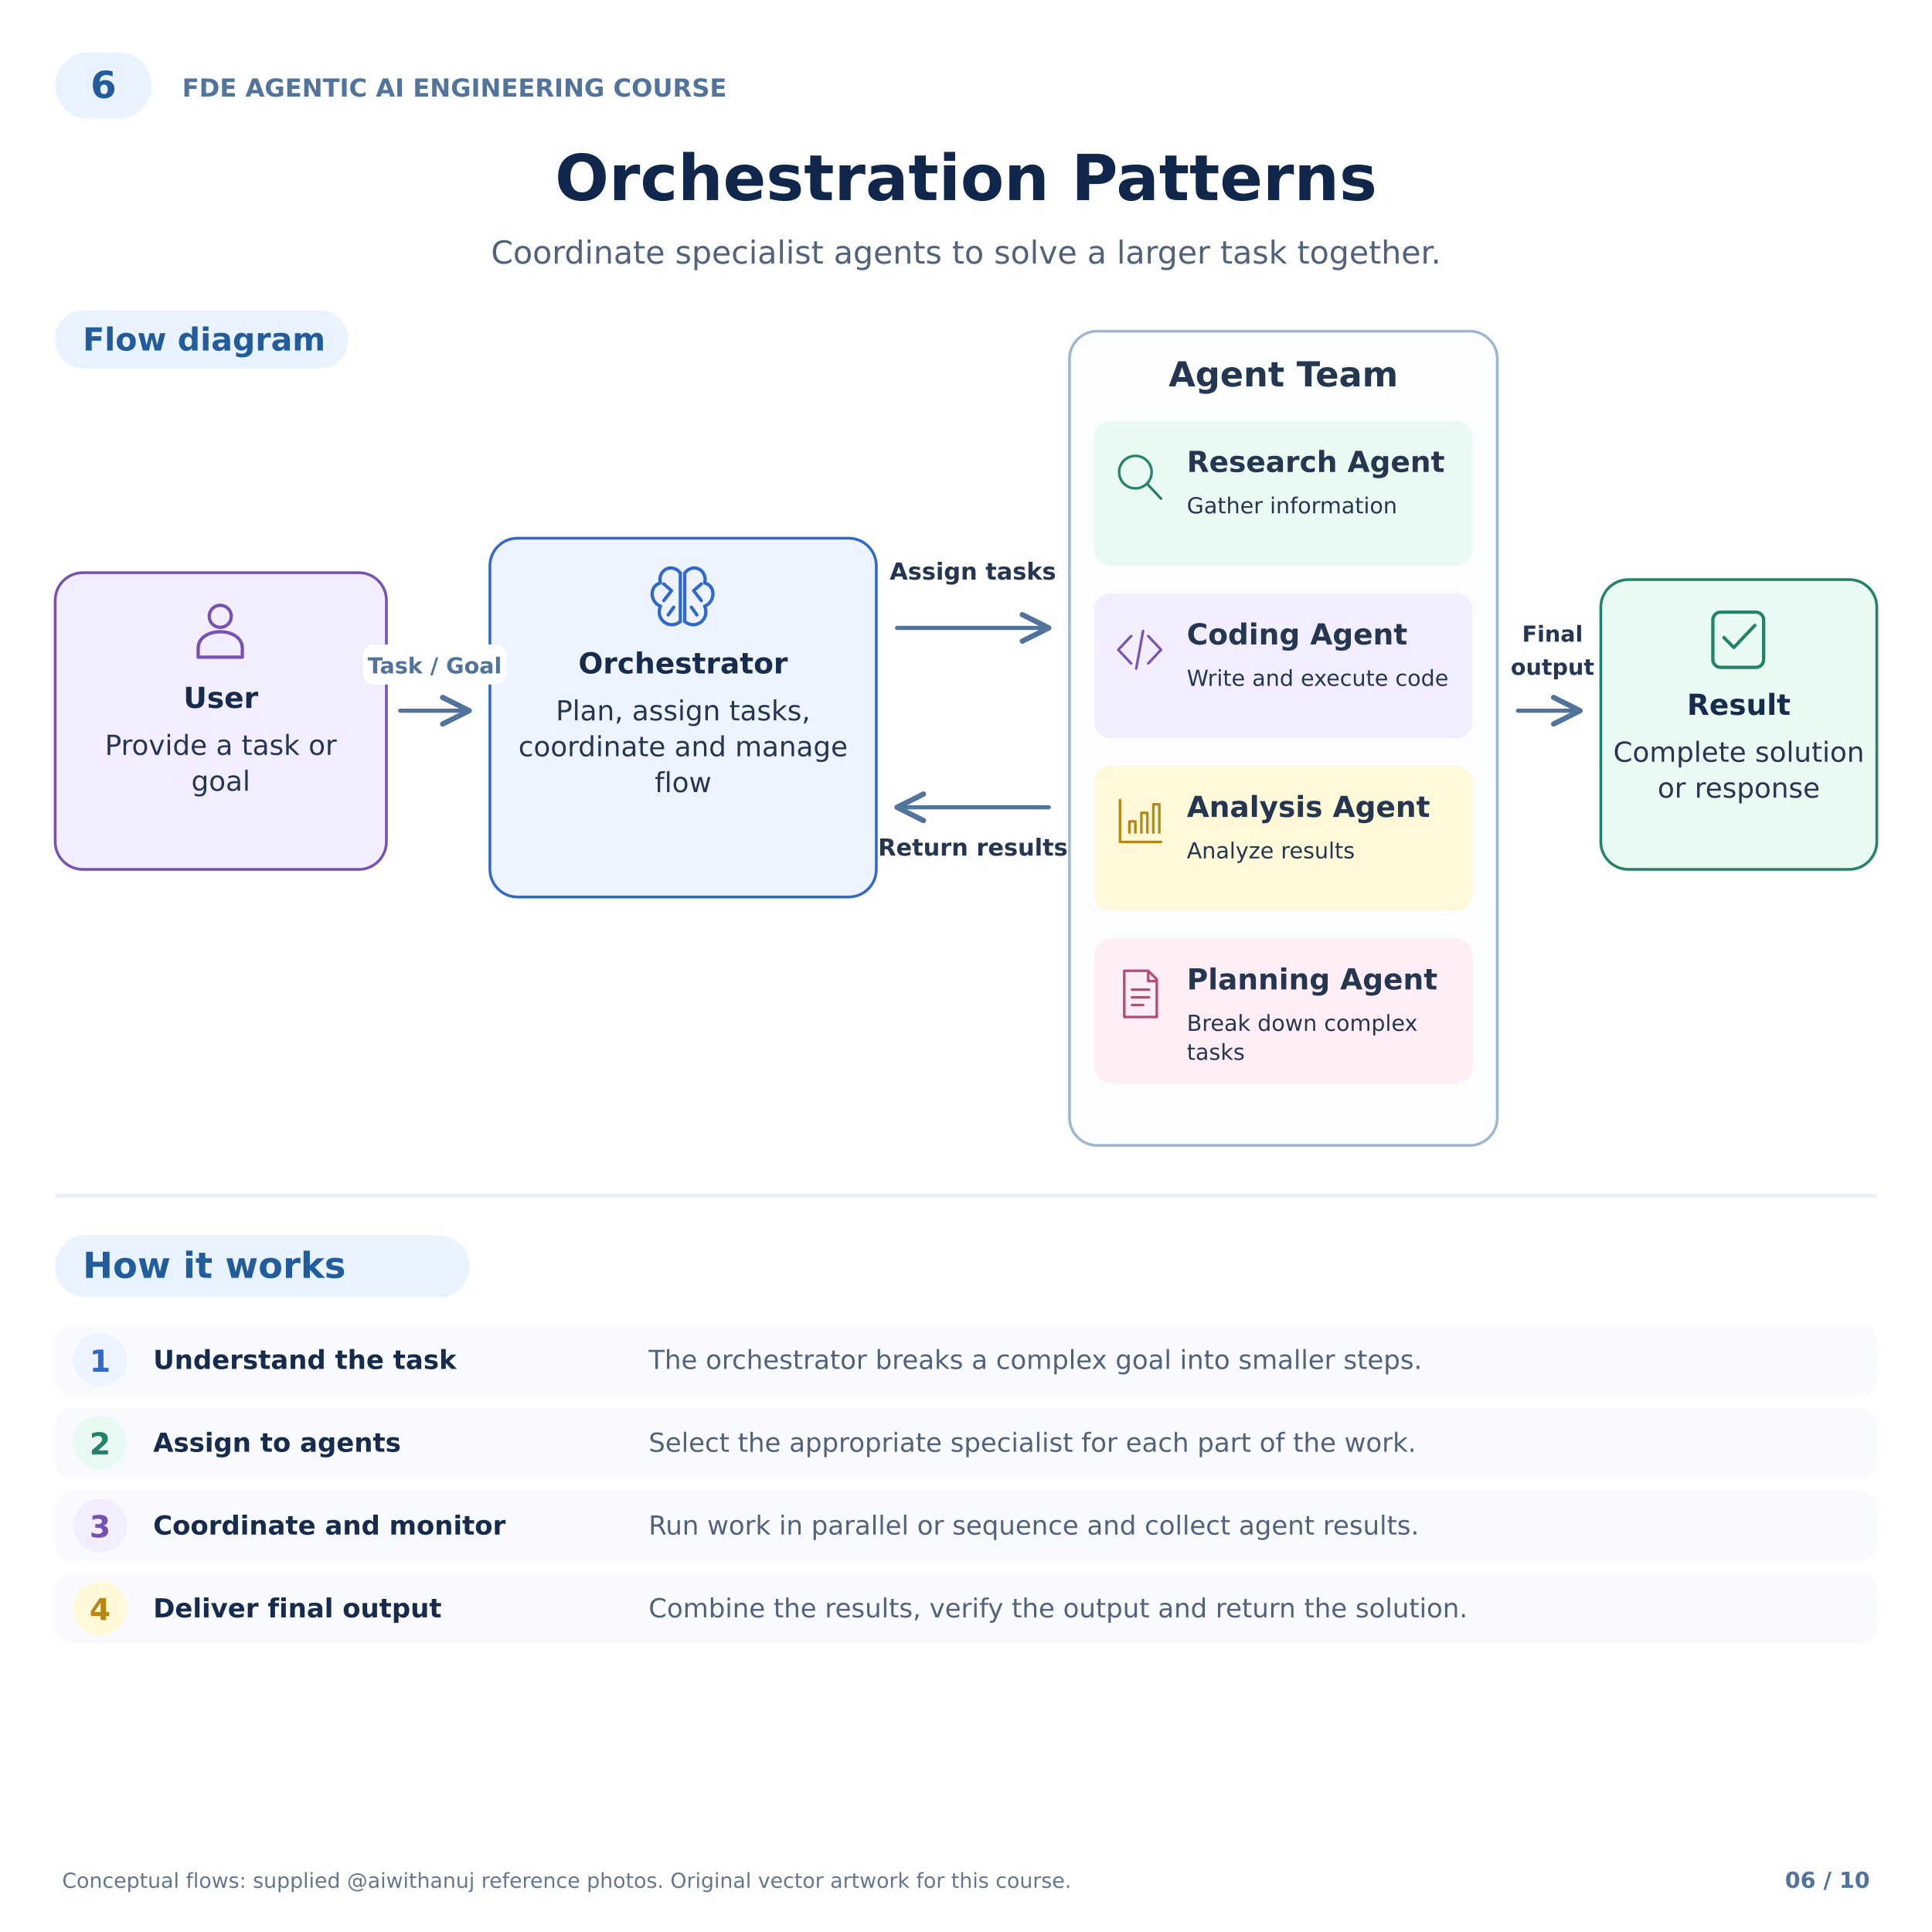
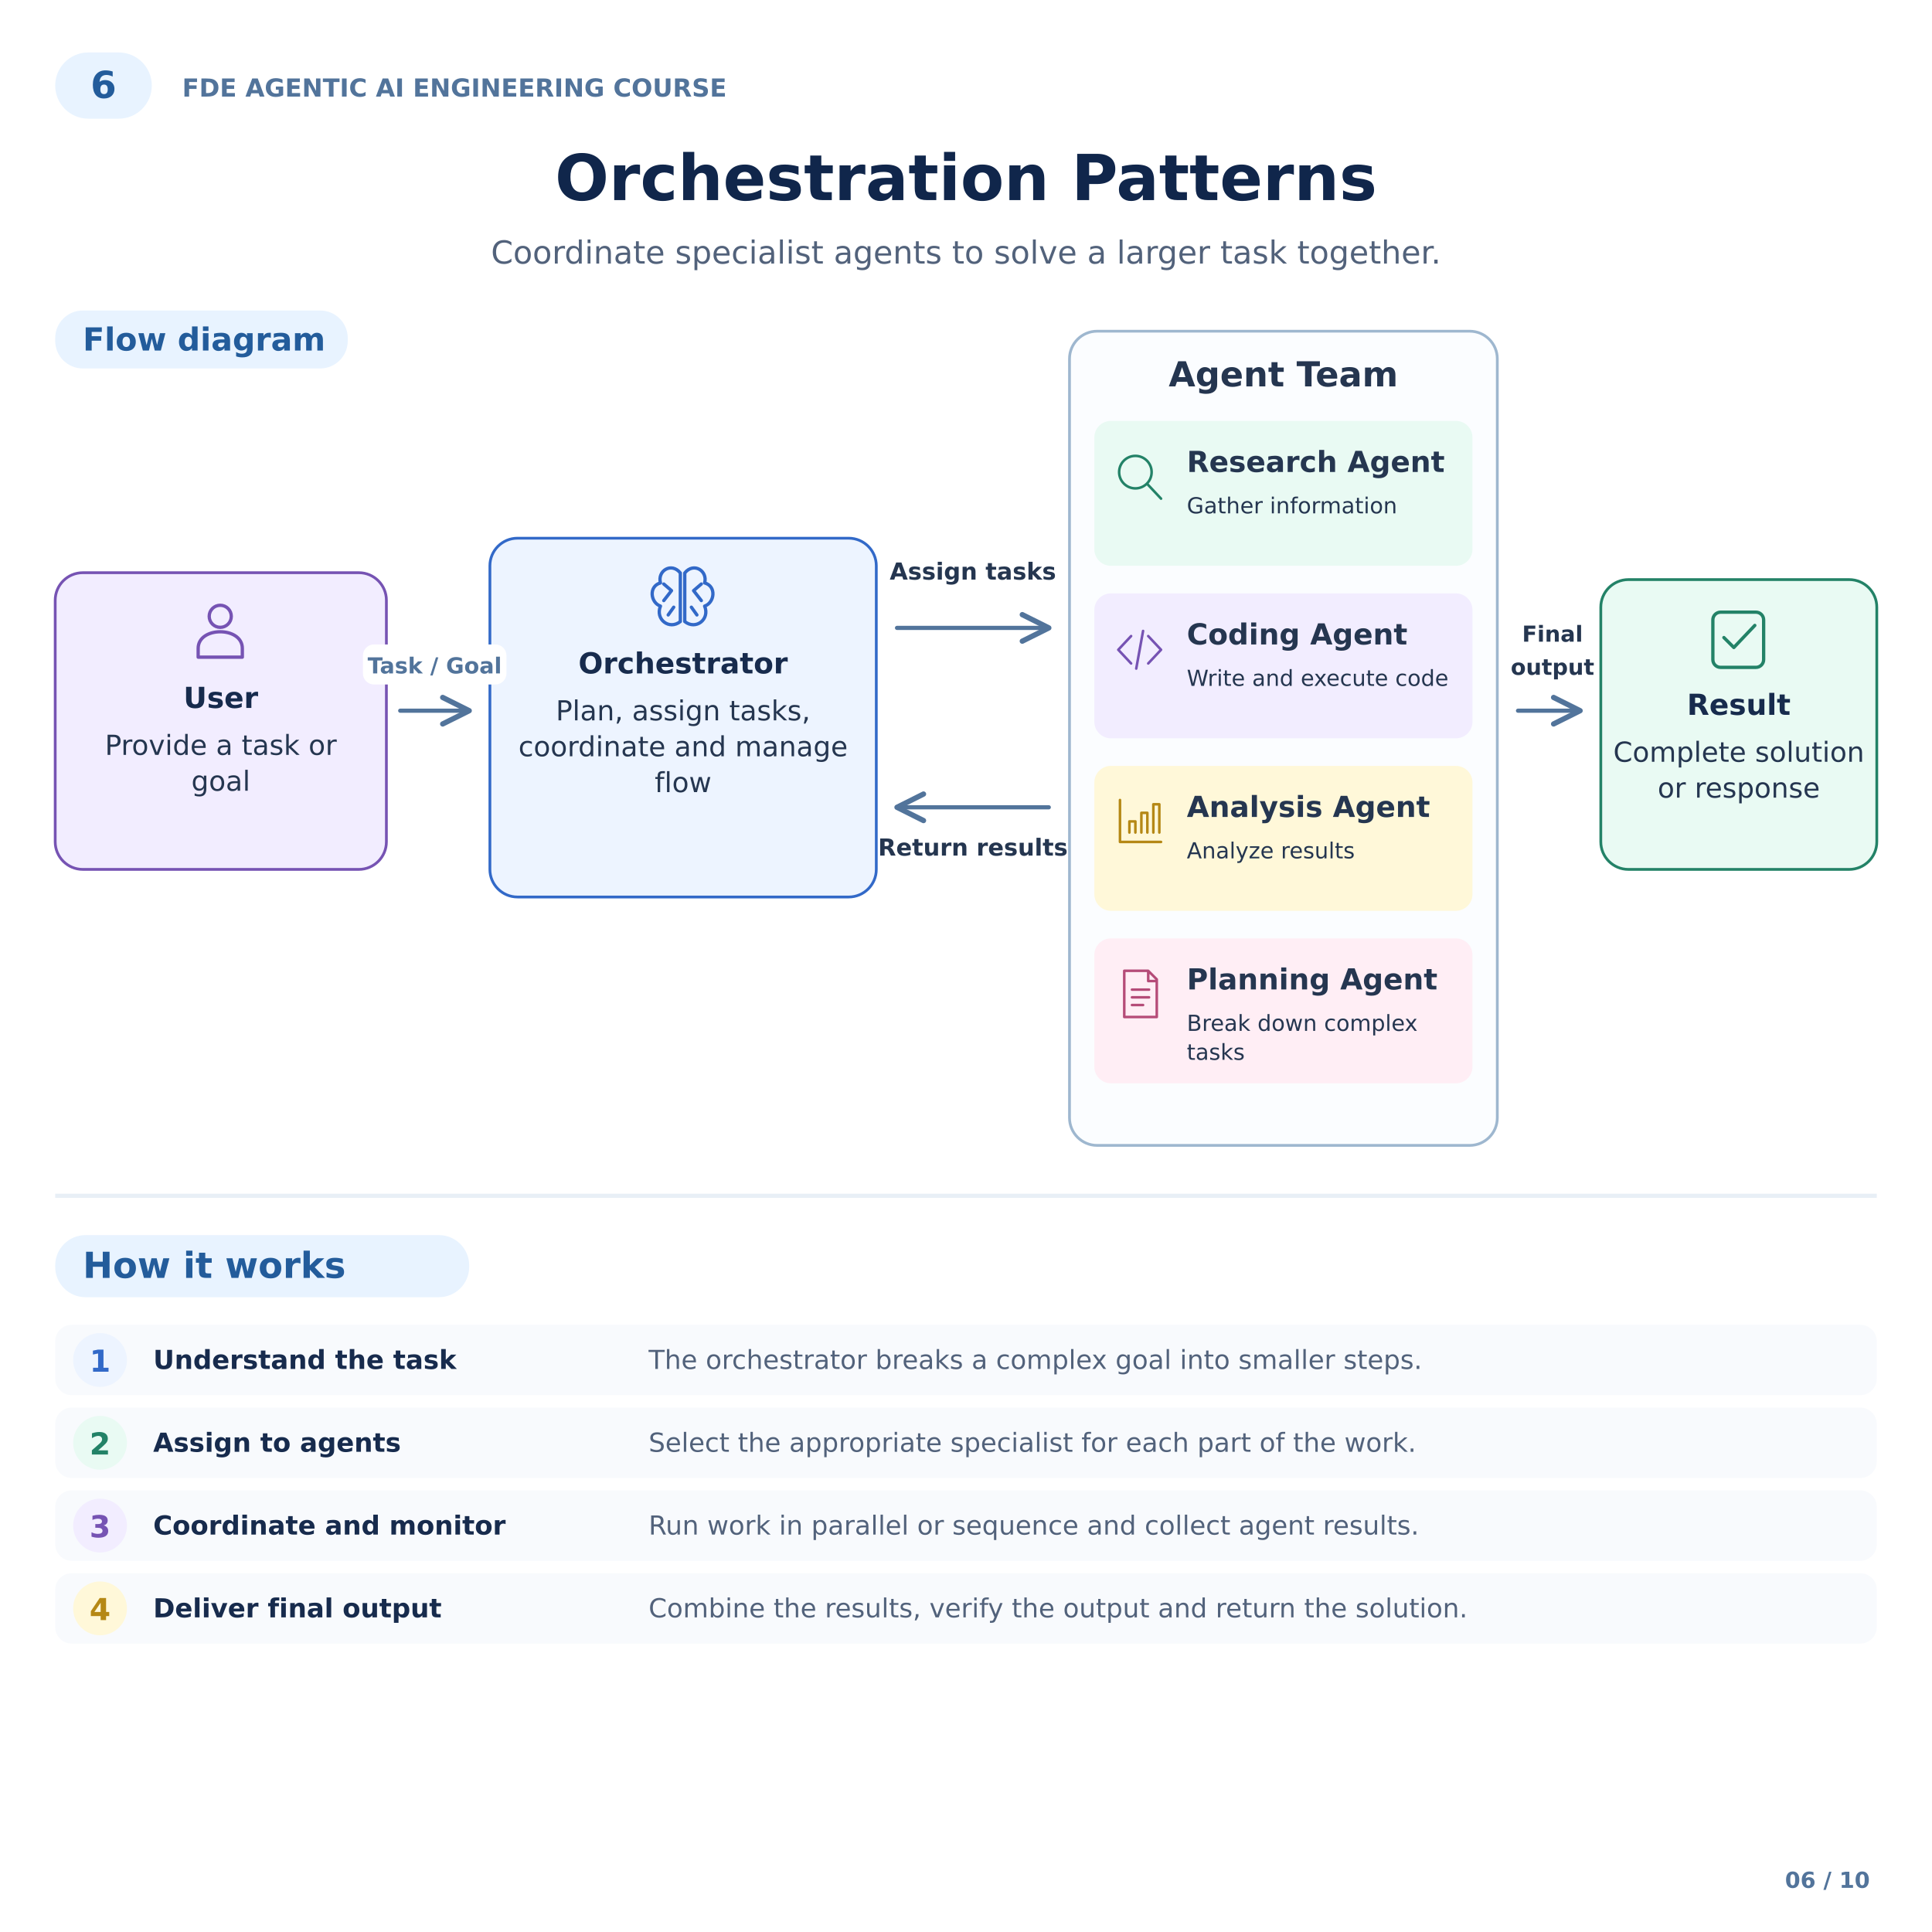
<svg xmlns="http://www.w3.org/2000/svg" width="1400" height="1400" viewBox="0 0 1400 1400" role="img" aria-labelledby="title desc">
  <defs>
    <marker id="arrow" viewBox="0 0 10 10" refX="9" refY="5" markerWidth="8" markerHeight="8" orient="auto-start-reverse">
      <path d="M1 1 9 5 1 9" fill="none" stroke="#52749b" stroke-width="1.6" stroke-linecap="round" stroke-linejoin="round" />
    </marker>
  </defs>
  <g font-family="DejaVu Sans,Arial,sans-serif">
    <rect x="0" y="0" width="1400" height="1400" rx="0" fill="#ffffff" stroke="none" stroke-width="2" />
    <rect x="40" y="38" width="70" height="48" rx="24" fill="#e8f3ff" stroke="none" stroke-width="2" />
    <text x="75" y="71" font-size="27" font-weight="700" fill="#235c9b" text-anchor="middle">6</text>
    <text x="132" y="70" font-size="18" font-weight="700" fill="#52749b" text-anchor="start">FDE AGENTIC AI ENGINEERING COURSE</text>
    <text x="700" y="145" font-size="46" font-weight="700" fill="#10264b" text-anchor="middle">Orchestration Patterns</text>
    <text x="700" y="191" font-size="23" font-weight="400" fill="#52627b" text-anchor="middle">Coordinate specialist agents to solve a larger task together.</text>
    <rect x="40" y="225" width="212" height="42" rx="20" fill="#e8f3ff" stroke="none" stroke-width="2" />
    <text x="60" y="254" font-size="23" font-weight="700" fill="#235c9b" text-anchor="start">Flow diagram</text>
    <rect x="40" y="415" width="240" height="215" rx="20" fill="#f2edff" stroke="#7653b3" stroke-width="2" />
    <g transform="translate(134.0,433) scale(0.8)" fill="none" stroke="#7653b3" stroke-width="3" stroke-linecap="round" stroke-linejoin="round">
      <circle cx="32" cy="17" r="10" />
      <path d="M12 54v-8c0-20 40-20 40 0v8Z" />
    </g>
    <text x="160.0" y="513" font-size="21" font-weight="700" fill="#172b4d" text-anchor="middle">User</text>
    <text x="160.0" y="547" font-size="20" font-weight="400" fill="#253650" text-anchor="middle">Provide a task or</text>
    <text x="160.0" y="573" font-size="20" font-weight="400" fill="#253650" text-anchor="middle">goal</text>
    <rect x="355" y="390" width="280" height="260" rx="20" fill="#edf4ff" stroke="#3269c8" stroke-width="2" />
    <g transform="translate(469.0,408) scale(0.8)" fill="none" stroke="#3269c8" stroke-width="3" stroke-linecap="round" stroke-linejoin="round">
      <path d="M30 9c-8-10-21-2-18 9C1 21 3 36 12 39c-5 12 8 22 18 14V9Z M34 9c8-10 21-2 18 9 11 3 9 18 0 21 5 12-8 22-18 14V9Z M15 19l7 6-7 9 M49 19l-7 6 7 9 M19 47l5-7 M45 47l-5-7" />
    </g>
    <text x="495.0" y="488" font-size="21" font-weight="700" fill="#172b4d" text-anchor="middle">Orchestrator</text>
    <text x="495.0" y="522" font-size="20" font-weight="400" fill="#253650" text-anchor="middle">Plan, assign tasks,</text>
    <text x="495.0" y="548" font-size="20" font-weight="400" fill="#253650" text-anchor="middle">coordinate and manage</text>
    <text x="495.0" y="574" font-size="20" font-weight="400" fill="#253650" text-anchor="middle">flow</text>
    <path d="M290 515H340" fill="none" stroke="#52749b" stroke-width="3" stroke-linecap="round" stroke-linejoin="round" marker-end="url(#arrow)" />
    <rect x="263.0" y="467" width="104" height="29" rx="8" fill="#ffffff" stroke="none" stroke-width="2" />
    <text x="315" y="488" font-size="16" font-weight="600" fill="#52749b" text-anchor="middle">Task / Goal</text>
    <rect x="775" y="240" width="310" height="590" rx="20" fill="#fbfdff" stroke="#9eb7cf" stroke-width="2" />
    <text x="930" y="280" font-size="25" font-weight="700" fill="#253650" text-anchor="middle">Agent Team</text>
    <rect x="793" y="305" width="274" height="105" rx="12" fill="#e9faf3" stroke="none" stroke-width="2" />
    <g transform="translate(806,326) scale(0.62)" fill="none" stroke="#238267" stroke-width="3" stroke-linecap="round" stroke-linejoin="round">
      <circle cx="27" cy="26" r="19" />
      <path d="m41 40 16 17" />
    </g>
    <text x="860" y="342" font-size="21" font-weight="700" fill="#253650" text-anchor="start">Research Agent</text>
    <text x="860" y="372" font-size="16" font-weight="400" fill="#253650" text-anchor="start">Gather information</text>
    <rect x="793" y="430" width="274" height="105" rx="12" fill="#f2edff" stroke="none" stroke-width="2" />
    <g transform="translate(806,451) scale(0.62)" fill="none" stroke="#7653b3" stroke-width="3" stroke-linecap="round" stroke-linejoin="round">
      <path d="m22 16-15 16 15 16 M42 16l15 16-15 16 M36 10l-8 44" />
    </g>
    <text x="860" y="467" font-size="21" font-weight="700" fill="#253650" text-anchor="start">Coding Agent</text>
    <text x="860" y="497" font-size="16" font-weight="400" fill="#253650" text-anchor="start">Write and execute code</text>
    <rect x="793" y="555" width="274" height="105" rx="12" fill="#fff8d9" stroke="none" stroke-width="2" />
    <g transform="translate(806,576) scale(0.62)" fill="none" stroke="#b58815" stroke-width="3" stroke-linecap="round" stroke-linejoin="round">
      <path d="M9 6v49h48 M20 44V31h7v13 M34 44V21h7v23 M48 44V11h7v33" />
    </g>
    <text x="860" y="592" font-size="21" font-weight="700" fill="#253650" text-anchor="start">Analysis Agent</text>
    <text x="860" y="622" font-size="16" font-weight="400" fill="#253650" text-anchor="start">Analyze results</text>
    <rect x="793" y="680" width="274" height="105" rx="12" fill="#ffeef5" stroke="none" stroke-width="2" />
    <g transform="translate(806,701) scale(0.62)" fill="none" stroke="#b54c78" stroke-width="3" stroke-linecap="round" stroke-linejoin="round">
      <path d="M14 4h28l10 10v44H14Z M42 4v12h10 M23 26h20 M23 35h20 M23 44h13" />
    </g>
    <text x="860" y="717" font-size="21" font-weight="700" fill="#253650" text-anchor="start">Planning Agent</text>
    <text x="860" y="747" font-size="16" font-weight="400" fill="#253650" text-anchor="start">Break down complex</text>
    <text x="860" y="768" font-size="16" font-weight="400" fill="#253650" text-anchor="start">tasks</text>
    <path d="M650 455H760" fill="none" stroke="#52749b" stroke-width="3" stroke-linecap="round" stroke-linejoin="round" marker-end="url(#arrow)" />
    <text x="705" y="420" font-size="17" font-weight="600" fill="#253650" text-anchor="middle">Assign tasks</text>
    <path d="M760 585H650" fill="none" stroke="#52749b" stroke-width="3" stroke-linecap="round" stroke-linejoin="round" marker-end="url(#arrow)" />
    <text x="705" y="620" font-size="17" font-weight="600" fill="#253650" text-anchor="middle">Return results</text>
    <rect x="1160" y="420" width="200" height="210" rx="20" fill="#e9faf3" stroke="#238267" stroke-width="2" />
    <g transform="translate(1234.0,438) scale(0.8)" fill="none" stroke="#238267" stroke-width="3" stroke-linecap="round" stroke-linejoin="round">
      <rect x="9" y="7" width="46" height="50" rx="7" />
      <path d="m19 30 9 9 19-20" />
    </g>
    <text x="1260.0" y="518" font-size="21" font-weight="700" fill="#172b4d" text-anchor="middle">Result</text>
    <text x="1260.0" y="552" font-size="20" font-weight="400" fill="#253650" text-anchor="middle">Complete solution</text>
    <text x="1260.0" y="578" font-size="20" font-weight="400" fill="#253650" text-anchor="middle">or response</text>
    <path d="M1100 515H1145" fill="none" stroke="#52749b" stroke-width="3" stroke-linecap="round" stroke-linejoin="round" marker-end="url(#arrow)" />
    <text x="1125" y="465" font-size="16" font-weight="600" fill="#253650" text-anchor="middle">Final</text>
    <text x="1125" y="489" font-size="16" font-weight="600" fill="#253650" text-anchor="middle">output</text>
    <rect x="40" y="865" width="1320" height="3" rx="0" fill="#e8eff6" stroke="none" stroke-width="2" />
    <rect x="40" y="895" width="300" height="45" rx="22" fill="#e8f3ff" stroke="none" stroke-width="2" />
    <text x="60" y="926" font-size="26" font-weight="700" fill="#235c9b" text-anchor="start">How it works</text>
    <rect x="40" y="960" width="1320" height="51" rx="12" fill="#f8fafd" stroke="none" stroke-width="2" />
    <rect x="53" y="966" width="39" height="39" rx="20" fill="#edf4ff" stroke="none" stroke-width="2" />
    <text x="72.5" y="994" font-size="22" font-weight="700" fill="#3269c8" text-anchor="middle">1</text>
    <text x="111" y="992" font-size="19" font-weight="700" fill="#172b4d" text-anchor="start">Understand the task</text>
    <text x="470" y="992" font-size="19" font-weight="400" fill="#52627b" text-anchor="start">The orchestrator breaks a complex goal into smaller steps.</text>
    <rect x="40" y="1020" width="1320" height="51" rx="12" fill="#f8fafd" stroke="none" stroke-width="2" />
    <rect x="53" y="1026" width="39" height="39" rx="20" fill="#e9faf3" stroke="none" stroke-width="2" />
    <text x="72.5" y="1054" font-size="22" font-weight="700" fill="#238267" text-anchor="middle">2</text>
    <text x="111" y="1052" font-size="19" font-weight="700" fill="#172b4d" text-anchor="start">Assign to agents</text>
    <text x="470" y="1052" font-size="19" font-weight="400" fill="#52627b" text-anchor="start">Select the appropriate specialist for each part of the work.</text>
    <rect x="40" y="1080" width="1320" height="51" rx="12" fill="#f8fafd" stroke="none" stroke-width="2" />
    <rect x="53" y="1086" width="39" height="39" rx="20" fill="#f2edff" stroke="none" stroke-width="2" />
    <text x="72.5" y="1114" font-size="22" font-weight="700" fill="#7653b3" text-anchor="middle">3</text>
    <text x="111" y="1112" font-size="19" font-weight="700" fill="#172b4d" text-anchor="start">Coordinate and monitor</text>
    <text x="470" y="1112" font-size="19" font-weight="400" fill="#52627b" text-anchor="start">Run work in parallel or sequence and collect agent results.</text>
    <rect x="40" y="1140" width="1320" height="51" rx="12" fill="#f8fafd" stroke="none" stroke-width="2" />
    <rect x="53" y="1146" width="39" height="39" rx="20" fill="#fff8d9" stroke="none" stroke-width="2" />
    <text x="72.5" y="1174" font-size="22" font-weight="700" fill="#b58815" text-anchor="middle">4</text>
    <text x="111" y="1172" font-size="19" font-weight="700" fill="#172b4d" text-anchor="start">Deliver final output</text>
    <text x="470" y="1172" font-size="19" font-weight="400" fill="#52627b" text-anchor="start">Combine the results, verify the output and return the solution.</text>
-     <text x="45" y="1368" font-size="15" font-weight="400" fill="#65778f" text-anchor="start">Conceptual flows: supplied @aiwithanuj reference photos. Original vector artwork for this course.</text>
    <text x="1355" y="1368" font-size="16" font-weight="700" fill="#52749b" text-anchor="end">06 / 10</text>
  </g>
</svg>
